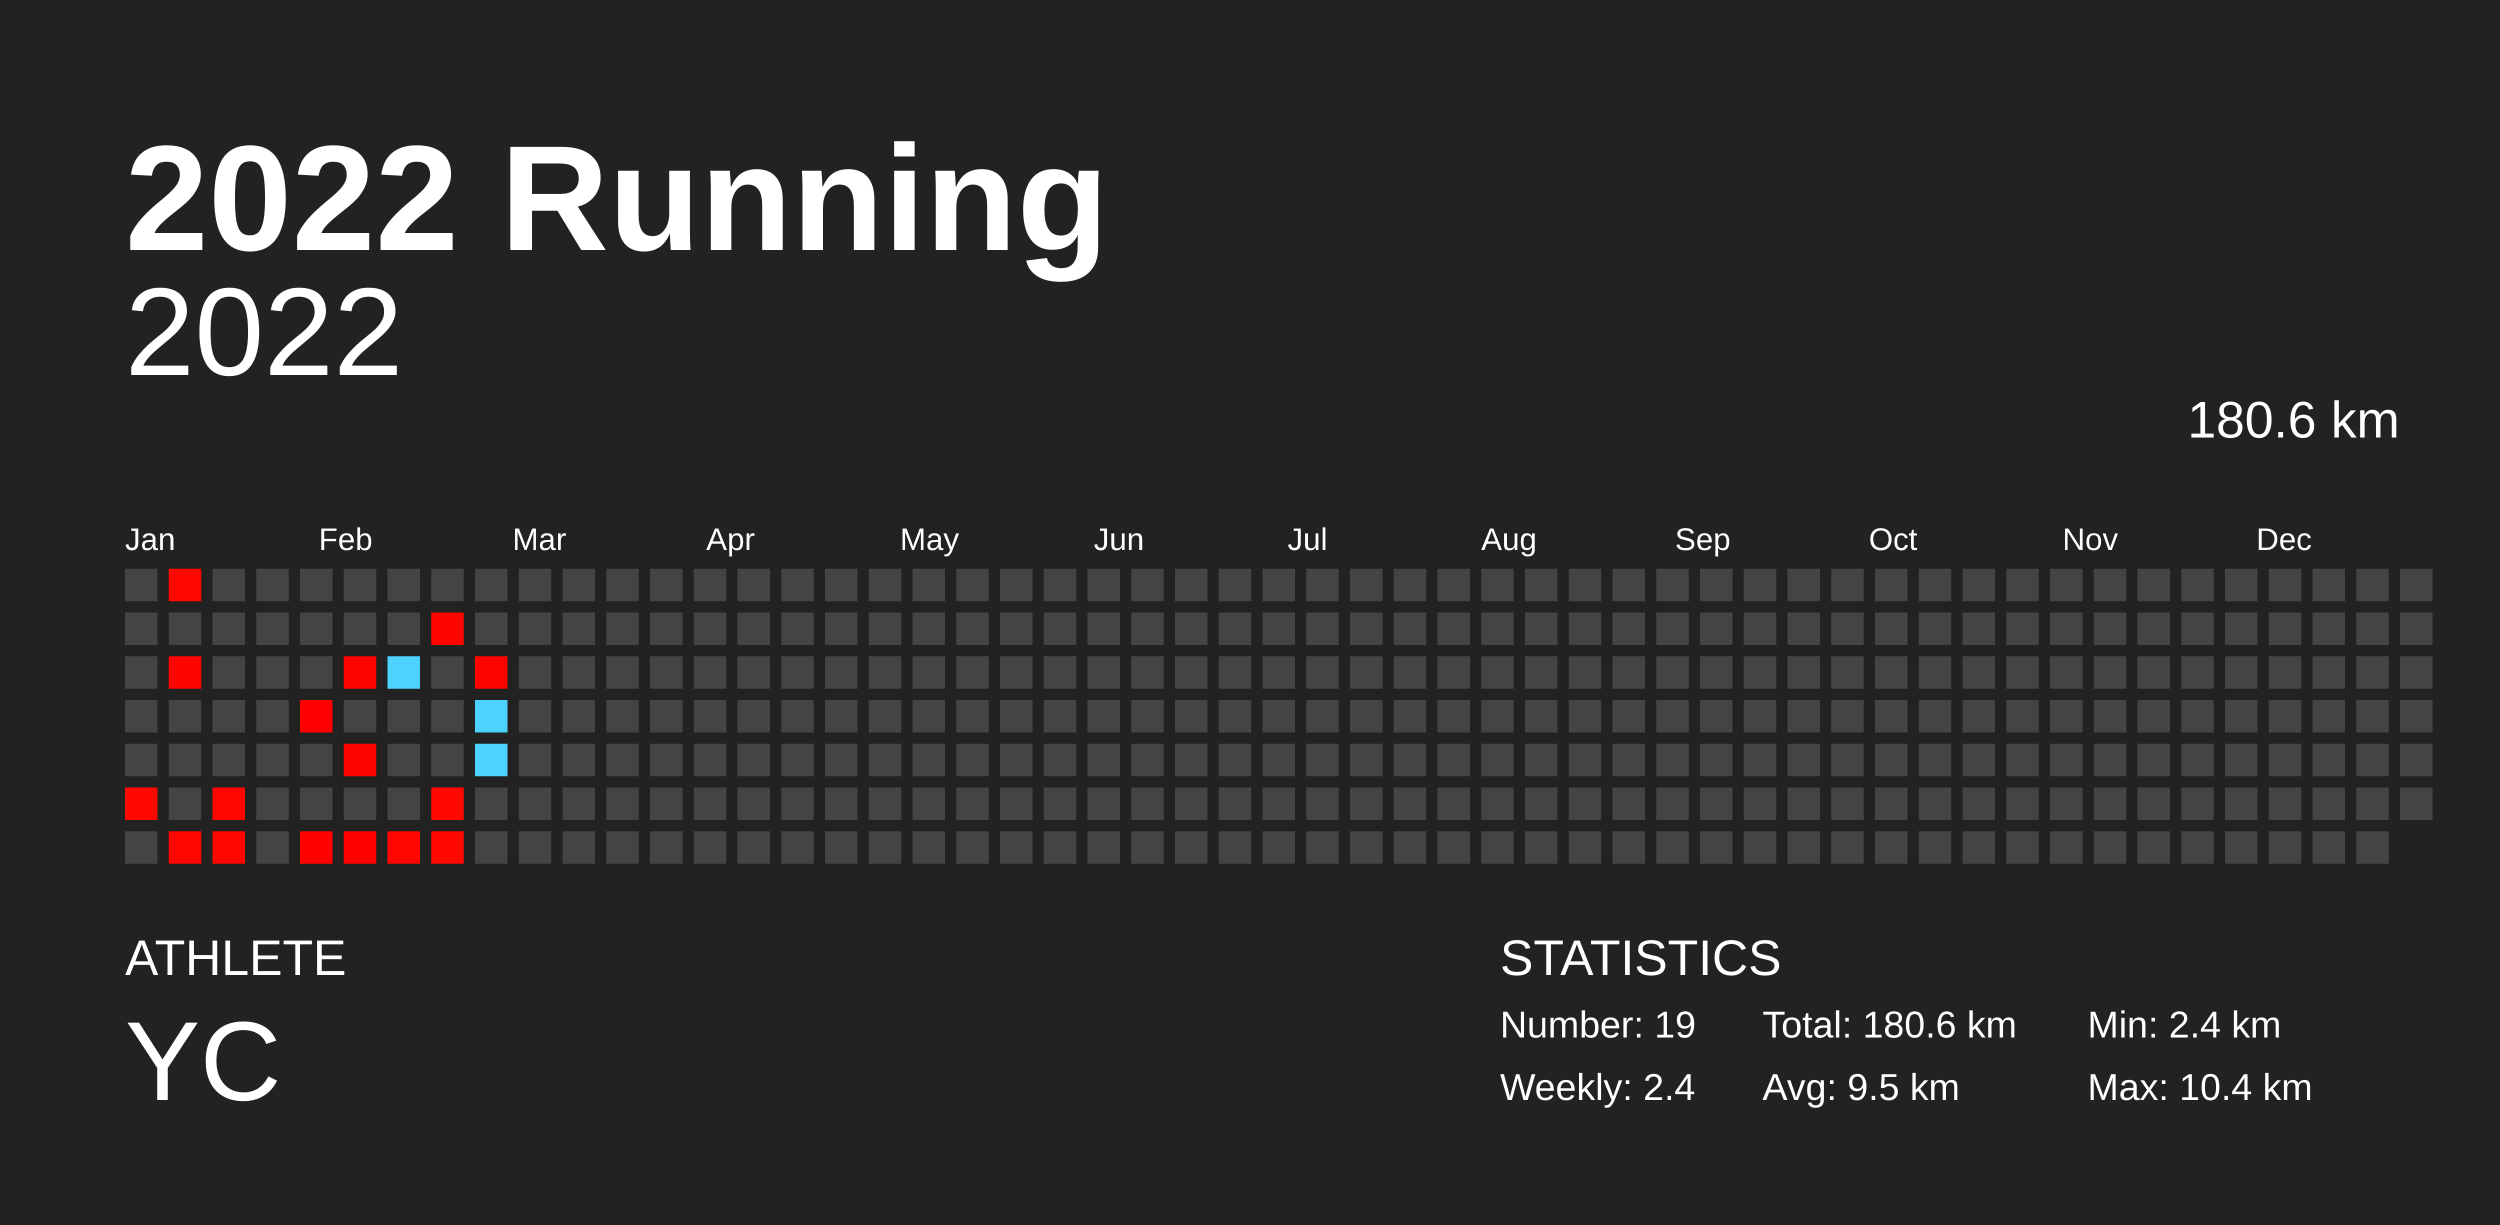
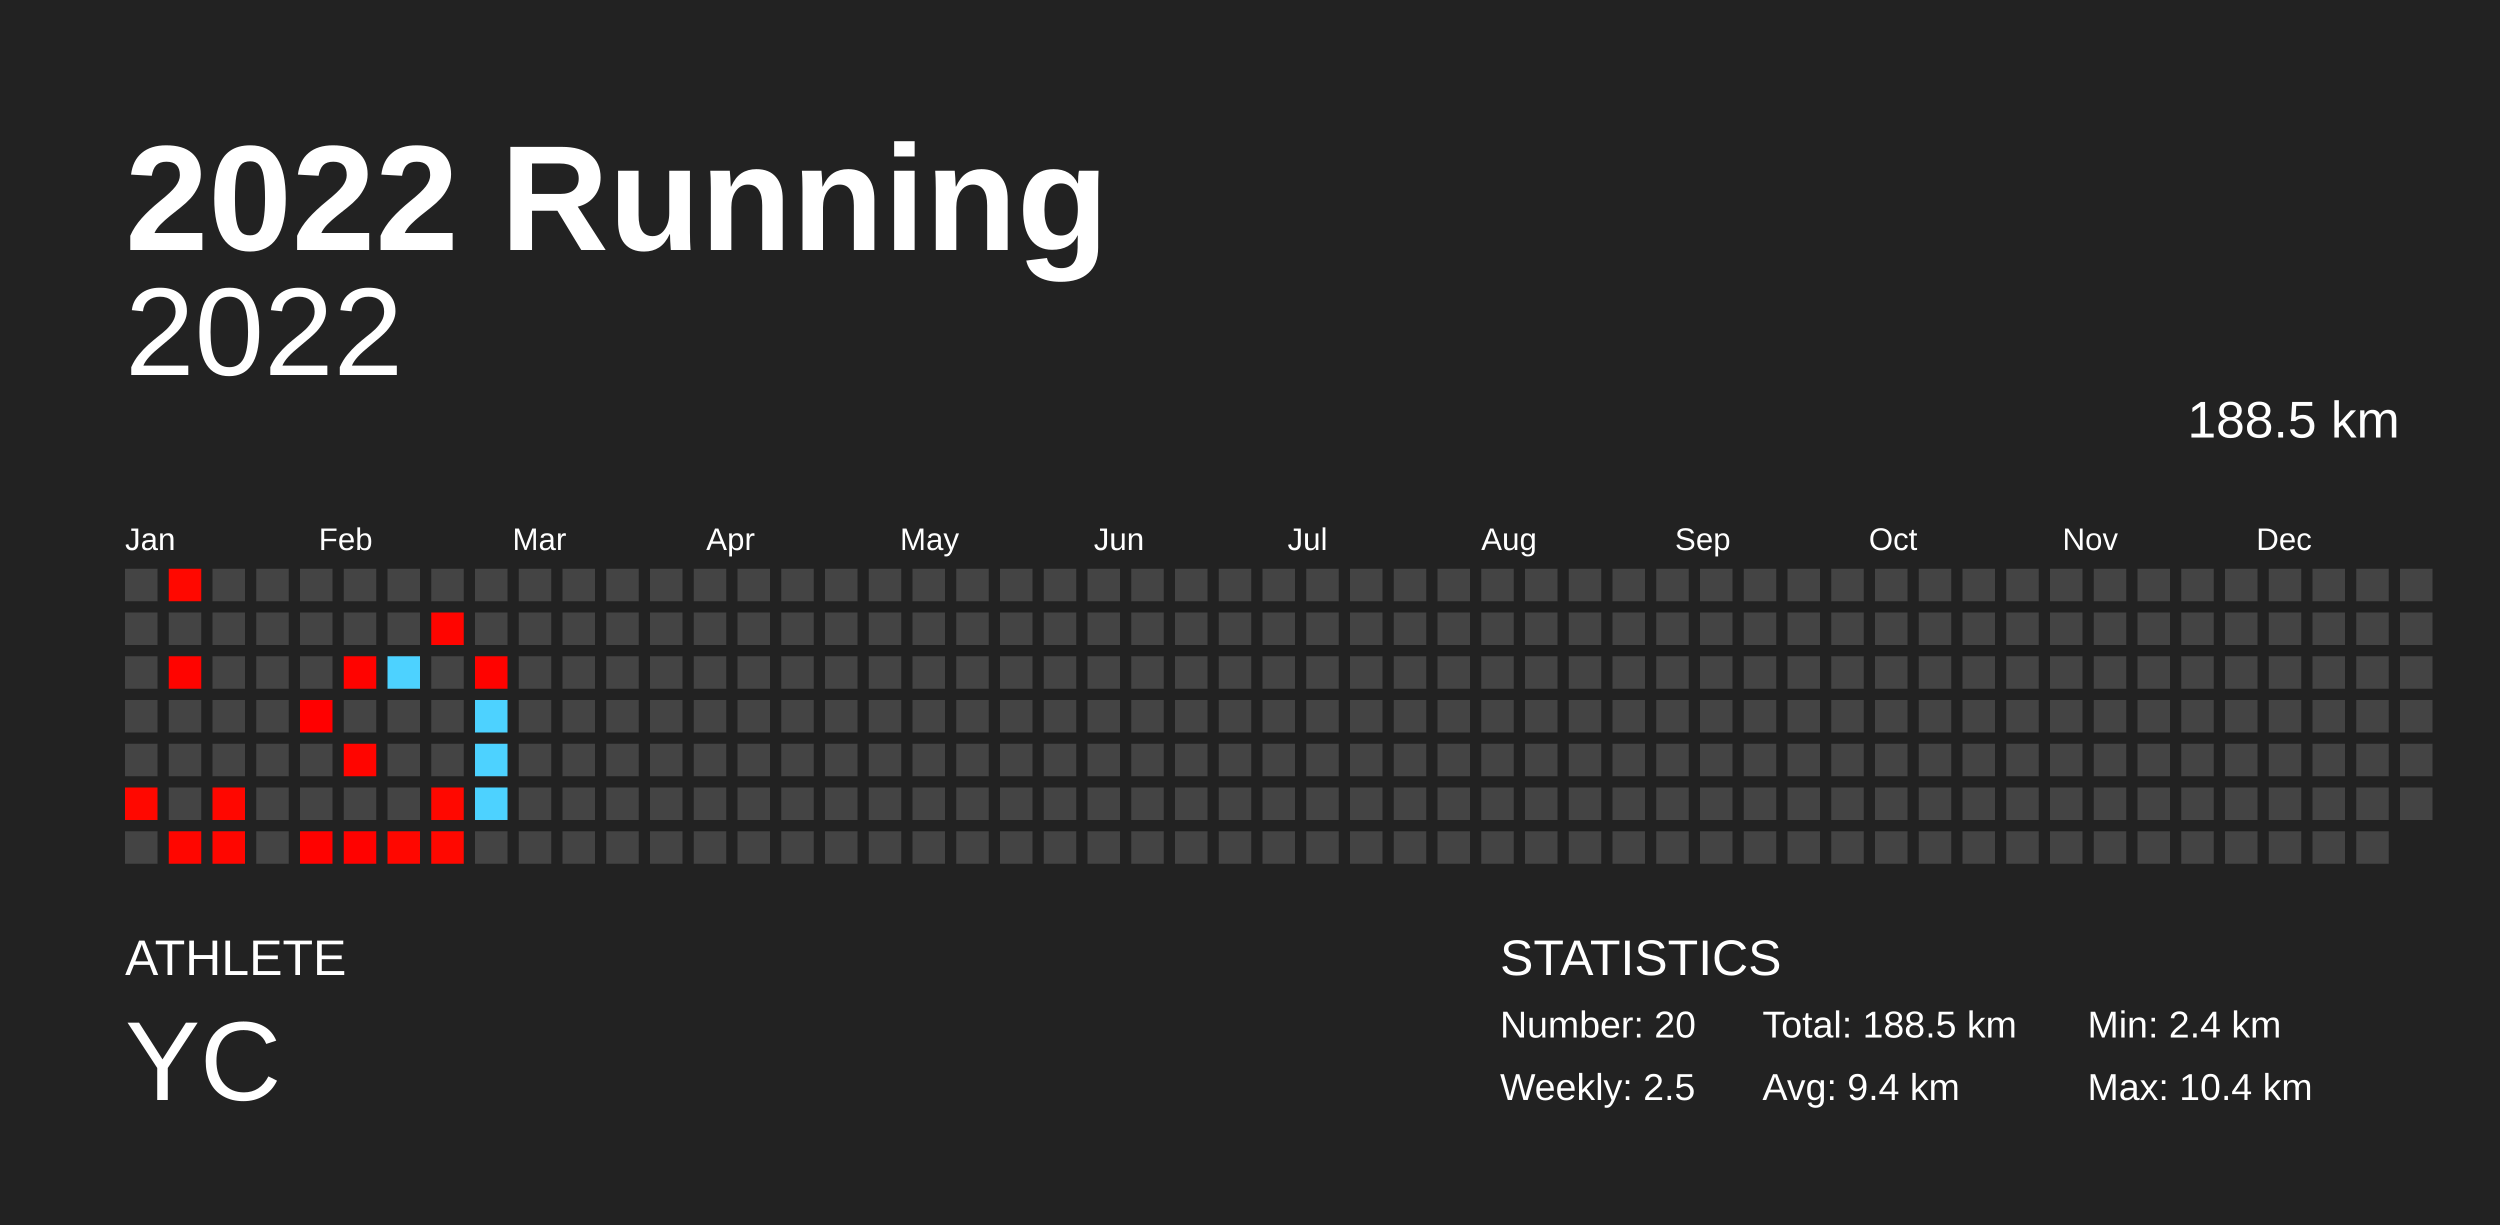
<svg xmlns="http://www.w3.org/2000/svg" baseProfile="full" height="98mm" version="1.1" viewBox="0,0,200,98" width="200mm">
  <defs />
  <rect fill="#222222" height="98" width="200" x="0" y="0" />
  <text fill="#FFFFFF" style="font-size:12px; font-family:Arial; font-weight:bold;" x="10" y="20">2022 Running</text>
  <text fill="#FFFFFF" style="font-size:4px; font-family:Arial" x="10" y="78">ATHLETE</text>
  <text fill="#FFFFFF" style="font-size:9px; font-family:Arial" x="10" y="88">YC</text>
  <text fill="#FFFFFF" style="font-size:4px; font-family:Arial" x="120" y="78">STATISTICS</text>
-   <text fill="#FFFFFF" style="font-size:3px; font-family:Arial" x="120" y="83">Number: 19</text>
-   <text fill="#FFFFFF" style="font-size:3px; font-family:Arial" x="120" y="88">Weekly: 2.4</text>
-   <text fill="#FFFFFF" style="font-size:3px; font-family:Arial" x="141" y="83">Total: 180.6 km</text>
-   <text fill="#FFFFFF" style="font-size:3px; font-family:Arial" x="141" y="88">Avg: 9.5 km</text>
+   <text fill="#FFFFFF" style="font-size:3px; font-family:Arial" x="120" y="83">Number: 20</text>
+   <text fill="#FFFFFF" style="font-size:3px; font-family:Arial" x="120" y="88">Weekly: 2.5</text>
+   <text fill="#FFFFFF" style="font-size:3px; font-family:Arial" x="141" y="83">Total: 188.5 km</text>
+   <text fill="#FFFFFF" style="font-size:3px; font-family:Arial" x="141" y="88">Avg: 9.4 km</text>
  <text fill="#FFFFFF" style="font-size:3px; font-family:Arial" x="167" y="83">Min: 2.4 km</text>
  <text fill="#FFFFFF" style="font-size:3px; font-family:Arial" x="167" y="88">Max: 10.4 km</text>
  <text alignment-baseline="hanging" fill="#FFFFFF" style="font-size:10.0px; font-family:Arial;" x="10" y="30">2022</text>
-   <text alignment-baseline="hanging" fill="#FFFFFF" style="font-size:4.125px; font-family:Arial;" x="175" y="35">180.6 km</text>
+   <text alignment-baseline="hanging" fill="#FFFFFF" style="font-size:4.125px; font-family:Arial;" x="175" y="35">188.5 km</text>
  <text fill="#FFFFFF" style="font-size:2.5px; font-family:Arial" x="10.0" y="44">Jan</text>
  <text fill="#FFFFFF" style="font-size:2.5px; font-family:Arial" x="25.5" y="44">Feb</text>
  <text fill="#FFFFFF" style="font-size:2.5px; font-family:Arial" x="41.0" y="44">Mar</text>
  <text fill="#FFFFFF" style="font-size:2.5px; font-family:Arial" x="56.5" y="44">Apr</text>
  <text fill="#FFFFFF" style="font-size:2.5px; font-family:Arial" x="72.0" y="44">May</text>
  <text fill="#FFFFFF" style="font-size:2.5px; font-family:Arial" x="87.5" y="44">Jun</text>
  <text fill="#FFFFFF" style="font-size:2.5px; font-family:Arial" x="103.0" y="44">Jul</text>
  <text fill="#FFFFFF" style="font-size:2.5px; font-family:Arial" x="118.5" y="44">Aug</text>
  <text fill="#FFFFFF" style="font-size:2.5px; font-family:Arial" x="134.0" y="44">Sep</text>
  <text fill="#FFFFFF" style="font-size:2.5px; font-family:Arial" x="149.5" y="44">Oct</text>
  <text fill="#FFFFFF" style="font-size:2.5px; font-family:Arial" x="165.0" y="44">Nov</text>
  <text fill="#FFFFFF" style="font-size:2.5px; font-family:Arial" x="180.5" y="44">Dec</text>
  <rect fill="#444444" height="2.6" width="2.6" x="10.0" y="45.5" />
  <rect fill="#444444" height="2.6" width="2.6" x="10.0" y="49.0" />
  <rect fill="#444444" height="2.6" width="2.6" x="10.0" y="52.5" />
  <rect fill="#444444" height="2.6" width="2.6" x="10.0" y="56.0" />
  <rect fill="#444444" height="2.6" width="2.6" x="10.0" y="59.5" />
  <rect fill="#ff0800" height="2.6" width="2.6" x="10.0" y="63.0" />
  <rect fill="#444444" height="2.6" width="2.6" x="10.0" y="66.5" />
  <rect fill="#ff0800" height="2.6" width="2.6" x="13.5" y="45.5" />
  <rect fill="#444444" height="2.6" width="2.6" x="13.5" y="49.0" />
  <rect fill="#ff0400" height="2.6" width="2.6" x="13.5" y="52.5" />
  <rect fill="#444444" height="2.6" width="2.6" x="13.5" y="56.0" />
  <rect fill="#444444" height="2.6" width="2.6" x="13.5" y="59.5" />
  <rect fill="#444444" height="2.6" width="2.6" x="13.5" y="63.0" />
  <rect fill="#ff0600" height="2.6" width="2.6" x="13.5" y="66.5" />
  <rect fill="#444444" height="2.6" width="2.6" x="17.0" y="45.5" />
  <rect fill="#444444" height="2.6" width="2.6" x="17.0" y="49.0" />
  <rect fill="#444444" height="2.6" width="2.6" x="17.0" y="52.5" />
  <rect fill="#444444" height="2.6" width="2.6" x="17.0" y="56.0" />
  <rect fill="#444444" height="2.6" width="2.6" x="17.0" y="59.5" />
  <rect fill="#ff0700" height="2.6" width="2.6" x="17.0" y="63.0" />
  <rect fill="#ff0600" height="2.6" width="2.6" x="17.0" y="66.5" />
  <rect fill="#444444" height="2.6" width="2.6" x="20.5" y="45.5" />
  <rect fill="#444444" height="2.6" width="2.6" x="20.5" y="49.0" />
  <rect fill="#444444" height="2.6" width="2.6" x="20.5" y="52.5" />
  <rect fill="#444444" height="2.6" width="2.6" x="20.5" y="56.0" />
  <rect fill="#444444" height="2.6" width="2.6" x="20.5" y="59.5" />
  <rect fill="#444444" height="2.6" width="2.6" x="20.5" y="63.0" />
  <rect fill="#444444" height="2.6" width="2.6" x="20.5" y="66.5" />
  <rect fill="#444444" height="2.6" width="2.6" x="24.0" y="45.5" />
  <rect fill="#444444" height="2.6" width="2.6" x="24.0" y="49.0" />
  <rect fill="#444444" height="2.6" width="2.6" x="24.0" y="52.5" />
  <rect fill="#ff0000" height="2.6" width="2.6" x="24.0" y="56.0" />
  <rect fill="#444444" height="2.6" width="2.6" x="24.0" y="59.5" />
  <rect fill="#444444" height="2.6" width="2.6" x="24.0" y="63.0" />
  <rect fill="#ff0200" height="2.6" width="2.6" x="24.0" y="66.5" />
  <rect fill="#444444" height="2.6" width="2.6" x="27.5" y="45.5" />
  <rect fill="#444444" height="2.6" width="2.6" x="27.5" y="49.0" />
  <rect fill="#ff0300" height="2.6" width="2.6" x="27.5" y="52.5" />
  <rect fill="#444444" height="2.6" width="2.6" x="27.5" y="56.0" />
  <rect fill="#ff0500" height="2.6" width="2.6" x="27.5" y="59.5" />
  <rect fill="#444444" height="2.6" width="2.6" x="27.5" y="63.0" />
  <rect fill="#ff0200" height="2.6" width="2.6" x="27.5" y="66.5" />
  <rect fill="#444444" height="2.6" width="2.6" x="31.0" y="45.5" />
  <rect fill="#444444" height="2.6" width="2.6" x="31.0" y="49.0" />
  <rect fill="#4dd2ff" height="2.6" width="2.6" x="31.0" y="52.5" />
  <rect fill="#444444" height="2.6" width="2.6" x="31.0" y="56.0" />
  <rect fill="#444444" height="2.6" width="2.6" x="31.0" y="59.5" />
  <rect fill="#444444" height="2.6" width="2.6" x="31.0" y="63.0" />
  <rect fill="#ff0700" height="2.6" width="2.6" x="31.0" y="66.5" />
  <rect fill="#444444" height="2.6" width="2.6" x="34.5" y="45.5" />
  <rect fill="#ff0500" height="2.6" width="2.6" x="34.5" y="49.0" />
  <rect fill="#444444" height="2.6" width="2.6" x="34.5" y="52.5" />
  <rect fill="#444444" height="2.6" width="2.6" x="34.5" y="56.0" />
  <rect fill="#444444" height="2.6" width="2.6" x="34.5" y="59.5" />
  <rect fill="#ff0800" height="2.6" width="2.6" x="34.5" y="63.0" />
  <rect fill="#ff0800" height="2.6" width="2.6" x="34.5" y="66.5" />
  <rect fill="#444444" height="2.6" width="2.6" x="38.0" y="45.5" />
  <rect fill="#444444" height="2.6" width="2.6" x="38.0" y="49.0" />
  <rect fill="#ff0300" height="2.6" width="2.6" x="38.0" y="52.5" />
  <rect fill="#4dd2ff" height="2.6" width="2.6" x="38.0" y="56.0" />
  <rect fill="#4dd2ff" height="2.6" width="2.6" x="38.0" y="59.5" />
-   <rect fill="#444444" height="2.6" width="2.6" x="38.0" y="63.0" />
+   <rect fill="#4dd2ff" height="2.6" width="2.6" x="38.0" y="63.0" />
  <rect fill="#444444" height="2.6" width="2.6" x="38.0" y="66.5" />
  <rect fill="#444444" height="2.6" width="2.6" x="41.5" y="45.5" />
  <rect fill="#444444" height="2.6" width="2.6" x="41.5" y="49.0" />
  <rect fill="#444444" height="2.6" width="2.6" x="41.5" y="52.5" />
  <rect fill="#444444" height="2.6" width="2.6" x="41.5" y="56.0" />
  <rect fill="#444444" height="2.6" width="2.6" x="41.5" y="59.5" />
  <rect fill="#444444" height="2.6" width="2.6" x="41.5" y="63.0" />
  <rect fill="#444444" height="2.6" width="2.6" x="41.5" y="66.5" />
  <rect fill="#444444" height="2.6" width="2.6" x="45.0" y="45.5" />
  <rect fill="#444444" height="2.6" width="2.6" x="45.0" y="49.0" />
  <rect fill="#444444" height="2.6" width="2.6" x="45.0" y="52.5" />
  <rect fill="#444444" height="2.6" width="2.6" x="45.0" y="56.0" />
  <rect fill="#444444" height="2.6" width="2.6" x="45.0" y="59.5" />
  <rect fill="#444444" height="2.6" width="2.6" x="45.0" y="63.0" />
  <rect fill="#444444" height="2.6" width="2.6" x="45.0" y="66.5" />
  <rect fill="#444444" height="2.6" width="2.6" x="48.5" y="45.5" />
  <rect fill="#444444" height="2.6" width="2.6" x="48.5" y="49.0" />
  <rect fill="#444444" height="2.6" width="2.6" x="48.5" y="52.5" />
  <rect fill="#444444" height="2.6" width="2.6" x="48.5" y="56.0" />
  <rect fill="#444444" height="2.6" width="2.6" x="48.5" y="59.5" />
  <rect fill="#444444" height="2.6" width="2.6" x="48.5" y="63.0" />
  <rect fill="#444444" height="2.6" width="2.6" x="48.5" y="66.5" />
  <rect fill="#444444" height="2.6" width="2.6" x="52.0" y="45.5" />
  <rect fill="#444444" height="2.6" width="2.6" x="52.0" y="49.0" />
  <rect fill="#444444" height="2.6" width="2.6" x="52.0" y="52.5" />
  <rect fill="#444444" height="2.6" width="2.6" x="52.0" y="56.0" />
  <rect fill="#444444" height="2.6" width="2.6" x="52.0" y="59.5" />
  <rect fill="#444444" height="2.6" width="2.6" x="52.0" y="63.0" />
  <rect fill="#444444" height="2.6" width="2.6" x="52.0" y="66.5" />
  <rect fill="#444444" height="2.6" width="2.6" x="55.5" y="45.5" />
  <rect fill="#444444" height="2.6" width="2.6" x="55.5" y="49.0" />
  <rect fill="#444444" height="2.6" width="2.6" x="55.5" y="52.5" />
  <rect fill="#444444" height="2.6" width="2.6" x="55.5" y="56.0" />
  <rect fill="#444444" height="2.6" width="2.6" x="55.5" y="59.5" />
  <rect fill="#444444" height="2.6" width="2.6" x="55.5" y="63.0" />
  <rect fill="#444444" height="2.6" width="2.6" x="55.5" y="66.5" />
  <rect fill="#444444" height="2.6" width="2.6" x="59.0" y="45.5" />
  <rect fill="#444444" height="2.6" width="2.6" x="59.0" y="49.0" />
  <rect fill="#444444" height="2.6" width="2.6" x="59.0" y="52.5" />
  <rect fill="#444444" height="2.6" width="2.6" x="59.0" y="56.0" />
  <rect fill="#444444" height="2.6" width="2.6" x="59.0" y="59.5" />
  <rect fill="#444444" height="2.6" width="2.6" x="59.0" y="63.0" />
  <rect fill="#444444" height="2.6" width="2.6" x="59.0" y="66.5" />
  <rect fill="#444444" height="2.6" width="2.6" x="62.5" y="45.5" />
  <rect fill="#444444" height="2.6" width="2.6" x="62.5" y="49.0" />
  <rect fill="#444444" height="2.6" width="2.6" x="62.5" y="52.5" />
  <rect fill="#444444" height="2.6" width="2.6" x="62.5" y="56.0" />
  <rect fill="#444444" height="2.6" width="2.6" x="62.5" y="59.5" />
  <rect fill="#444444" height="2.6" width="2.6" x="62.5" y="63.0" />
  <rect fill="#444444" height="2.6" width="2.6" x="62.5" y="66.5" />
  <rect fill="#444444" height="2.6" width="2.6" x="66.0" y="45.5" />
  <rect fill="#444444" height="2.6" width="2.6" x="66.0" y="49.0" />
  <rect fill="#444444" height="2.6" width="2.6" x="66.0" y="52.5" />
  <rect fill="#444444" height="2.6" width="2.6" x="66.0" y="56.0" />
  <rect fill="#444444" height="2.6" width="2.6" x="66.0" y="59.5" />
  <rect fill="#444444" height="2.6" width="2.6" x="66.0" y="63.0" />
  <rect fill="#444444" height="2.6" width="2.6" x="66.0" y="66.5" />
  <rect fill="#444444" height="2.6" width="2.6" x="69.5" y="45.5" />
  <rect fill="#444444" height="2.6" width="2.6" x="69.5" y="49.0" />
  <rect fill="#444444" height="2.6" width="2.6" x="69.5" y="52.5" />
  <rect fill="#444444" height="2.6" width="2.6" x="69.5" y="56.0" />
  <rect fill="#444444" height="2.6" width="2.6" x="69.5" y="59.5" />
  <rect fill="#444444" height="2.6" width="2.6" x="69.5" y="63.0" />
  <rect fill="#444444" height="2.6" width="2.6" x="69.5" y="66.5" />
  <rect fill="#444444" height="2.6" width="2.6" x="73.0" y="45.5" />
  <rect fill="#444444" height="2.6" width="2.6" x="73.0" y="49.0" />
  <rect fill="#444444" height="2.6" width="2.6" x="73.0" y="52.5" />
  <rect fill="#444444" height="2.6" width="2.6" x="73.0" y="56.0" />
  <rect fill="#444444" height="2.6" width="2.6" x="73.0" y="59.5" />
  <rect fill="#444444" height="2.6" width="2.6" x="73.0" y="63.0" />
  <rect fill="#444444" height="2.6" width="2.6" x="73.0" y="66.5" />
  <rect fill="#444444" height="2.6" width="2.6" x="76.5" y="45.5" />
  <rect fill="#444444" height="2.6" width="2.6" x="76.5" y="49.0" />
  <rect fill="#444444" height="2.6" width="2.6" x="76.5" y="52.5" />
  <rect fill="#444444" height="2.6" width="2.6" x="76.5" y="56.0" />
  <rect fill="#444444" height="2.6" width="2.6" x="76.5" y="59.5" />
  <rect fill="#444444" height="2.6" width="2.6" x="76.5" y="63.0" />
  <rect fill="#444444" height="2.6" width="2.6" x="76.5" y="66.5" />
  <rect fill="#444444" height="2.6" width="2.6" x="80.0" y="45.5" />
  <rect fill="#444444" height="2.6" width="2.6" x="80.0" y="49.0" />
  <rect fill="#444444" height="2.6" width="2.6" x="80.0" y="52.5" />
  <rect fill="#444444" height="2.6" width="2.6" x="80.0" y="56.0" />
  <rect fill="#444444" height="2.6" width="2.6" x="80.0" y="59.5" />
  <rect fill="#444444" height="2.6" width="2.6" x="80.0" y="63.0" />
  <rect fill="#444444" height="2.6" width="2.6" x="80.0" y="66.5" />
  <rect fill="#444444" height="2.6" width="2.6" x="83.5" y="45.5" />
  <rect fill="#444444" height="2.6" width="2.6" x="83.5" y="49.0" />
  <rect fill="#444444" height="2.6" width="2.6" x="83.5" y="52.5" />
  <rect fill="#444444" height="2.6" width="2.6" x="83.5" y="56.0" />
  <rect fill="#444444" height="2.6" width="2.6" x="83.5" y="59.5" />
  <rect fill="#444444" height="2.6" width="2.6" x="83.5" y="63.0" />
  <rect fill="#444444" height="2.6" width="2.6" x="83.5" y="66.5" />
  <rect fill="#444444" height="2.6" width="2.6" x="87.0" y="45.5" />
  <rect fill="#444444" height="2.6" width="2.6" x="87.0" y="49.0" />
  <rect fill="#444444" height="2.6" width="2.6" x="87.0" y="52.5" />
  <rect fill="#444444" height="2.6" width="2.6" x="87.0" y="56.0" />
  <rect fill="#444444" height="2.6" width="2.6" x="87.0" y="59.5" />
  <rect fill="#444444" height="2.6" width="2.6" x="87.0" y="63.0" />
  <rect fill="#444444" height="2.6" width="2.6" x="87.0" y="66.5" />
  <rect fill="#444444" height="2.6" width="2.6" x="90.5" y="45.5" />
  <rect fill="#444444" height="2.6" width="2.6" x="90.5" y="49.0" />
  <rect fill="#444444" height="2.6" width="2.6" x="90.5" y="52.5" />
  <rect fill="#444444" height="2.6" width="2.6" x="90.5" y="56.0" />
  <rect fill="#444444" height="2.6" width="2.6" x="90.5" y="59.5" />
  <rect fill="#444444" height="2.6" width="2.6" x="90.5" y="63.0" />
  <rect fill="#444444" height="2.6" width="2.6" x="90.5" y="66.5" />
  <rect fill="#444444" height="2.6" width="2.6" x="94.0" y="45.5" />
  <rect fill="#444444" height="2.6" width="2.6" x="94.0" y="49.0" />
  <rect fill="#444444" height="2.6" width="2.6" x="94.0" y="52.5" />
  <rect fill="#444444" height="2.6" width="2.6" x="94.0" y="56.0" />
  <rect fill="#444444" height="2.6" width="2.6" x="94.0" y="59.5" />
  <rect fill="#444444" height="2.6" width="2.6" x="94.0" y="63.0" />
  <rect fill="#444444" height="2.6" width="2.6" x="94.0" y="66.5" />
  <rect fill="#444444" height="2.6" width="2.6" x="97.5" y="45.5" />
  <rect fill="#444444" height="2.6" width="2.6" x="97.5" y="49.0" />
  <rect fill="#444444" height="2.6" width="2.6" x="97.5" y="52.5" />
  <rect fill="#444444" height="2.6" width="2.6" x="97.5" y="56.0" />
  <rect fill="#444444" height="2.6" width="2.6" x="97.5" y="59.5" />
  <rect fill="#444444" height="2.6" width="2.6" x="97.5" y="63.0" />
  <rect fill="#444444" height="2.6" width="2.6" x="97.5" y="66.5" />
  <rect fill="#444444" height="2.6" width="2.6" x="101.0" y="45.5" />
  <rect fill="#444444" height="2.6" width="2.6" x="101.0" y="49.0" />
  <rect fill="#444444" height="2.6" width="2.6" x="101.0" y="52.5" />
  <rect fill="#444444" height="2.6" width="2.6" x="101.0" y="56.0" />
  <rect fill="#444444" height="2.6" width="2.6" x="101.0" y="59.5" />
  <rect fill="#444444" height="2.6" width="2.6" x="101.0" y="63.0" />
  <rect fill="#444444" height="2.6" width="2.6" x="101.0" y="66.5" />
  <rect fill="#444444" height="2.6" width="2.6" x="104.5" y="45.5" />
  <rect fill="#444444" height="2.6" width="2.6" x="104.5" y="49.0" />
  <rect fill="#444444" height="2.6" width="2.6" x="104.5" y="52.5" />
  <rect fill="#444444" height="2.6" width="2.6" x="104.5" y="56.0" />
  <rect fill="#444444" height="2.6" width="2.6" x="104.5" y="59.5" />
  <rect fill="#444444" height="2.6" width="2.6" x="104.5" y="63.0" />
  <rect fill="#444444" height="2.6" width="2.6" x="104.5" y="66.5" />
  <rect fill="#444444" height="2.6" width="2.6" x="108.0" y="45.5" />
  <rect fill="#444444" height="2.6" width="2.6" x="108.0" y="49.0" />
  <rect fill="#444444" height="2.6" width="2.6" x="108.0" y="52.5" />
  <rect fill="#444444" height="2.6" width="2.6" x="108.0" y="56.0" />
  <rect fill="#444444" height="2.6" width="2.6" x="108.0" y="59.5" />
  <rect fill="#444444" height="2.6" width="2.6" x="108.0" y="63.0" />
  <rect fill="#444444" height="2.6" width="2.6" x="108.0" y="66.5" />
  <rect fill="#444444" height="2.6" width="2.6" x="111.5" y="45.5" />
  <rect fill="#444444" height="2.6" width="2.6" x="111.5" y="49.0" />
  <rect fill="#444444" height="2.6" width="2.6" x="111.5" y="52.5" />
  <rect fill="#444444" height="2.6" width="2.6" x="111.5" y="56.0" />
  <rect fill="#444444" height="2.6" width="2.6" x="111.5" y="59.5" />
  <rect fill="#444444" height="2.6" width="2.6" x="111.5" y="63.0" />
  <rect fill="#444444" height="2.6" width="2.6" x="111.5" y="66.5" />
  <rect fill="#444444" height="2.6" width="2.6" x="115.0" y="45.5" />
  <rect fill="#444444" height="2.6" width="2.6" x="115.0" y="49.0" />
  <rect fill="#444444" height="2.6" width="2.6" x="115.0" y="52.5" />
  <rect fill="#444444" height="2.6" width="2.6" x="115.0" y="56.0" />
  <rect fill="#444444" height="2.6" width="2.6" x="115.0" y="59.5" />
  <rect fill="#444444" height="2.6" width="2.6" x="115.0" y="63.0" />
  <rect fill="#444444" height="2.6" width="2.6" x="115.0" y="66.5" />
  <rect fill="#444444" height="2.6" width="2.6" x="118.5" y="45.5" />
  <rect fill="#444444" height="2.6" width="2.6" x="118.5" y="49.0" />
  <rect fill="#444444" height="2.6" width="2.6" x="118.5" y="52.5" />
  <rect fill="#444444" height="2.6" width="2.6" x="118.5" y="56.0" />
  <rect fill="#444444" height="2.6" width="2.6" x="118.5" y="59.5" />
  <rect fill="#444444" height="2.6" width="2.6" x="118.5" y="63.0" />
  <rect fill="#444444" height="2.6" width="2.6" x="118.5" y="66.5" />
  <rect fill="#444444" height="2.6" width="2.6" x="122.0" y="45.5" />
  <rect fill="#444444" height="2.6" width="2.6" x="122.0" y="49.0" />
  <rect fill="#444444" height="2.6" width="2.6" x="122.0" y="52.5" />
  <rect fill="#444444" height="2.6" width="2.6" x="122.0" y="56.0" />
  <rect fill="#444444" height="2.6" width="2.6" x="122.0" y="59.5" />
  <rect fill="#444444" height="2.6" width="2.6" x="122.0" y="63.0" />
  <rect fill="#444444" height="2.6" width="2.6" x="122.0" y="66.5" />
  <rect fill="#444444" height="2.6" width="2.6" x="125.5" y="45.5" />
  <rect fill="#444444" height="2.6" width="2.6" x="125.5" y="49.0" />
  <rect fill="#444444" height="2.6" width="2.6" x="125.5" y="52.5" />
  <rect fill="#444444" height="2.6" width="2.6" x="125.5" y="56.0" />
  <rect fill="#444444" height="2.6" width="2.6" x="125.5" y="59.5" />
  <rect fill="#444444" height="2.6" width="2.6" x="125.5" y="63.0" />
  <rect fill="#444444" height="2.6" width="2.6" x="125.5" y="66.5" />
  <rect fill="#444444" height="2.6" width="2.6" x="129.0" y="45.5" />
  <rect fill="#444444" height="2.6" width="2.6" x="129.0" y="49.0" />
  <rect fill="#444444" height="2.6" width="2.6" x="129.0" y="52.5" />
  <rect fill="#444444" height="2.6" width="2.6" x="129.0" y="56.0" />
  <rect fill="#444444" height="2.6" width="2.6" x="129.0" y="59.5" />
  <rect fill="#444444" height="2.6" width="2.6" x="129.0" y="63.0" />
  <rect fill="#444444" height="2.6" width="2.6" x="129.0" y="66.5" />
  <rect fill="#444444" height="2.6" width="2.6" x="132.5" y="45.5" />
  <rect fill="#444444" height="2.6" width="2.6" x="132.5" y="49.0" />
  <rect fill="#444444" height="2.6" width="2.6" x="132.5" y="52.5" />
  <rect fill="#444444" height="2.6" width="2.6" x="132.5" y="56.0" />
  <rect fill="#444444" height="2.6" width="2.6" x="132.5" y="59.5" />
  <rect fill="#444444" height="2.6" width="2.6" x="132.5" y="63.0" />
  <rect fill="#444444" height="2.6" width="2.6" x="132.5" y="66.5" />
  <rect fill="#444444" height="2.6" width="2.6" x="136.0" y="45.5" />
  <rect fill="#444444" height="2.6" width="2.6" x="136.0" y="49.0" />
  <rect fill="#444444" height="2.6" width="2.6" x="136.0" y="52.5" />
  <rect fill="#444444" height="2.6" width="2.6" x="136.0" y="56.0" />
  <rect fill="#444444" height="2.6" width="2.6" x="136.0" y="59.5" />
  <rect fill="#444444" height="2.6" width="2.6" x="136.0" y="63.0" />
  <rect fill="#444444" height="2.6" width="2.6" x="136.0" y="66.5" />
  <rect fill="#444444" height="2.6" width="2.6" x="139.5" y="45.5" />
  <rect fill="#444444" height="2.6" width="2.6" x="139.5" y="49.0" />
  <rect fill="#444444" height="2.6" width="2.6" x="139.5" y="52.5" />
  <rect fill="#444444" height="2.6" width="2.6" x="139.5" y="56.0" />
  <rect fill="#444444" height="2.6" width="2.6" x="139.5" y="59.5" />
  <rect fill="#444444" height="2.6" width="2.6" x="139.5" y="63.0" />
  <rect fill="#444444" height="2.6" width="2.6" x="139.5" y="66.5" />
  <rect fill="#444444" height="2.6" width="2.6" x="143.0" y="45.5" />
  <rect fill="#444444" height="2.6" width="2.6" x="143.0" y="49.0" />
  <rect fill="#444444" height="2.6" width="2.6" x="143.0" y="52.5" />
  <rect fill="#444444" height="2.6" width="2.6" x="143.0" y="56.0" />
  <rect fill="#444444" height="2.6" width="2.6" x="143.0" y="59.5" />
  <rect fill="#444444" height="2.6" width="2.6" x="143.0" y="63.0" />
  <rect fill="#444444" height="2.6" width="2.6" x="143.0" y="66.5" />
  <rect fill="#444444" height="2.6" width="2.6" x="146.5" y="45.5" />
  <rect fill="#444444" height="2.6" width="2.6" x="146.5" y="49.0" />
  <rect fill="#444444" height="2.6" width="2.6" x="146.5" y="52.5" />
  <rect fill="#444444" height="2.6" width="2.6" x="146.5" y="56.0" />
  <rect fill="#444444" height="2.6" width="2.6" x="146.5" y="59.5" />
  <rect fill="#444444" height="2.6" width="2.6" x="146.5" y="63.0" />
  <rect fill="#444444" height="2.6" width="2.6" x="146.5" y="66.5" />
  <rect fill="#444444" height="2.6" width="2.6" x="150.0" y="45.5" />
  <rect fill="#444444" height="2.6" width="2.6" x="150.0" y="49.0" />
  <rect fill="#444444" height="2.6" width="2.6" x="150.0" y="52.5" />
  <rect fill="#444444" height="2.6" width="2.6" x="150.0" y="56.0" />
  <rect fill="#444444" height="2.6" width="2.6" x="150.0" y="59.5" />
  <rect fill="#444444" height="2.6" width="2.6" x="150.0" y="63.0" />
  <rect fill="#444444" height="2.6" width="2.6" x="150.0" y="66.5" />
  <rect fill="#444444" height="2.6" width="2.6" x="153.5" y="45.5" />
  <rect fill="#444444" height="2.6" width="2.6" x="153.5" y="49.0" />
  <rect fill="#444444" height="2.6" width="2.6" x="153.5" y="52.5" />
  <rect fill="#444444" height="2.6" width="2.6" x="153.5" y="56.0" />
  <rect fill="#444444" height="2.6" width="2.6" x="153.5" y="59.5" />
  <rect fill="#444444" height="2.6" width="2.6" x="153.5" y="63.0" />
  <rect fill="#444444" height="2.6" width="2.6" x="153.5" y="66.5" />
  <rect fill="#444444" height="2.6" width="2.6" x="157.0" y="45.5" />
  <rect fill="#444444" height="2.6" width="2.6" x="157.0" y="49.0" />
  <rect fill="#444444" height="2.6" width="2.6" x="157.0" y="52.5" />
  <rect fill="#444444" height="2.6" width="2.6" x="157.0" y="56.0" />
  <rect fill="#444444" height="2.6" width="2.6" x="157.0" y="59.5" />
  <rect fill="#444444" height="2.6" width="2.6" x="157.0" y="63.0" />
  <rect fill="#444444" height="2.6" width="2.6" x="157.0" y="66.5" />
  <rect fill="#444444" height="2.6" width="2.6" x="160.5" y="45.5" />
  <rect fill="#444444" height="2.6" width="2.6" x="160.5" y="49.0" />
  <rect fill="#444444" height="2.6" width="2.6" x="160.5" y="52.5" />
  <rect fill="#444444" height="2.6" width="2.6" x="160.5" y="56.0" />
  <rect fill="#444444" height="2.6" width="2.6" x="160.5" y="59.5" />
  <rect fill="#444444" height="2.6" width="2.6" x="160.5" y="63.0" />
  <rect fill="#444444" height="2.6" width="2.6" x="160.5" y="66.5" />
  <rect fill="#444444" height="2.6" width="2.6" x="164.0" y="45.5" />
  <rect fill="#444444" height="2.6" width="2.6" x="164.0" y="49.0" />
  <rect fill="#444444" height="2.6" width="2.6" x="164.0" y="52.5" />
  <rect fill="#444444" height="2.6" width="2.6" x="164.0" y="56.0" />
  <rect fill="#444444" height="2.6" width="2.6" x="164.0" y="59.5" />
  <rect fill="#444444" height="2.6" width="2.6" x="164.0" y="63.0" />
  <rect fill="#444444" height="2.6" width="2.6" x="164.0" y="66.5" />
  <rect fill="#444444" height="2.6" width="2.6" x="167.5" y="45.5" />
  <rect fill="#444444" height="2.6" width="2.6" x="167.5" y="49.0" />
  <rect fill="#444444" height="2.6" width="2.6" x="167.5" y="52.5" />
  <rect fill="#444444" height="2.6" width="2.6" x="167.5" y="56.0" />
  <rect fill="#444444" height="2.6" width="2.6" x="167.5" y="59.5" />
  <rect fill="#444444" height="2.6" width="2.6" x="167.5" y="63.0" />
  <rect fill="#444444" height="2.6" width="2.6" x="167.5" y="66.5" />
  <rect fill="#444444" height="2.6" width="2.6" x="171.0" y="45.5" />
  <rect fill="#444444" height="2.6" width="2.6" x="171.0" y="49.0" />
  <rect fill="#444444" height="2.6" width="2.6" x="171.0" y="52.5" />
  <rect fill="#444444" height="2.6" width="2.6" x="171.0" y="56.0" />
  <rect fill="#444444" height="2.6" width="2.6" x="171.0" y="59.5" />
  <rect fill="#444444" height="2.6" width="2.6" x="171.0" y="63.0" />
  <rect fill="#444444" height="2.6" width="2.6" x="171.0" y="66.5" />
  <rect fill="#444444" height="2.6" width="2.6" x="174.5" y="45.5" />
  <rect fill="#444444" height="2.6" width="2.6" x="174.5" y="49.0" />
  <rect fill="#444444" height="2.6" width="2.6" x="174.5" y="52.5" />
  <rect fill="#444444" height="2.6" width="2.6" x="174.5" y="56.0" />
  <rect fill="#444444" height="2.6" width="2.6" x="174.5" y="59.5" />
  <rect fill="#444444" height="2.6" width="2.6" x="174.5" y="63.0" />
  <rect fill="#444444" height="2.6" width="2.6" x="174.5" y="66.5" />
  <rect fill="#444444" height="2.6" width="2.6" x="178.0" y="45.5" />
  <rect fill="#444444" height="2.6" width="2.6" x="178.0" y="49.0" />
  <rect fill="#444444" height="2.6" width="2.6" x="178.0" y="52.5" />
  <rect fill="#444444" height="2.6" width="2.6" x="178.0" y="56.0" />
  <rect fill="#444444" height="2.6" width="2.6" x="178.0" y="59.5" />
  <rect fill="#444444" height="2.6" width="2.6" x="178.0" y="63.0" />
  <rect fill="#444444" height="2.6" width="2.6" x="178.0" y="66.5" />
  <rect fill="#444444" height="2.6" width="2.6" x="181.5" y="45.5" />
  <rect fill="#444444" height="2.6" width="2.6" x="181.5" y="49.0" />
  <rect fill="#444444" height="2.6" width="2.6" x="181.5" y="52.5" />
  <rect fill="#444444" height="2.6" width="2.6" x="181.5" y="56.0" />
  <rect fill="#444444" height="2.6" width="2.6" x="181.5" y="59.5" />
  <rect fill="#444444" height="2.6" width="2.6" x="181.5" y="63.0" />
  <rect fill="#444444" height="2.6" width="2.6" x="181.5" y="66.5" />
  <rect fill="#444444" height="2.6" width="2.6" x="185.0" y="45.5" />
  <rect fill="#444444" height="2.6" width="2.6" x="185.0" y="49.0" />
  <rect fill="#444444" height="2.6" width="2.6" x="185.0" y="52.5" />
  <rect fill="#444444" height="2.6" width="2.6" x="185.0" y="56.0" />
  <rect fill="#444444" height="2.6" width="2.6" x="185.0" y="59.5" />
  <rect fill="#444444" height="2.6" width="2.6" x="185.0" y="63.0" />
  <rect fill="#444444" height="2.6" width="2.6" x="185.0" y="66.5" />
  <rect fill="#444444" height="2.6" width="2.6" x="188.5" y="45.5" />
  <rect fill="#444444" height="2.6" width="2.6" x="188.5" y="49.0" />
  <rect fill="#444444" height="2.6" width="2.6" x="188.5" y="52.5" />
  <rect fill="#444444" height="2.6" width="2.6" x="188.5" y="56.0" />
  <rect fill="#444444" height="2.6" width="2.6" x="188.5" y="59.5" />
  <rect fill="#444444" height="2.6" width="2.6" x="188.5" y="63.0" />
  <rect fill="#444444" height="2.6" width="2.6" x="188.5" y="66.5" />
  <rect fill="#444444" height="2.6" width="2.6" x="192.0" y="45.5" />
  <rect fill="#444444" height="2.6" width="2.6" x="192.0" y="49.0" />
  <rect fill="#444444" height="2.6" width="2.6" x="192.0" y="52.5" />
  <rect fill="#444444" height="2.6" width="2.6" x="192.0" y="56.0" />
  <rect fill="#444444" height="2.6" width="2.6" x="192.0" y="59.5" />
  <rect fill="#444444" height="2.6" width="2.6" x="192.0" y="63.0" />
</svg>
